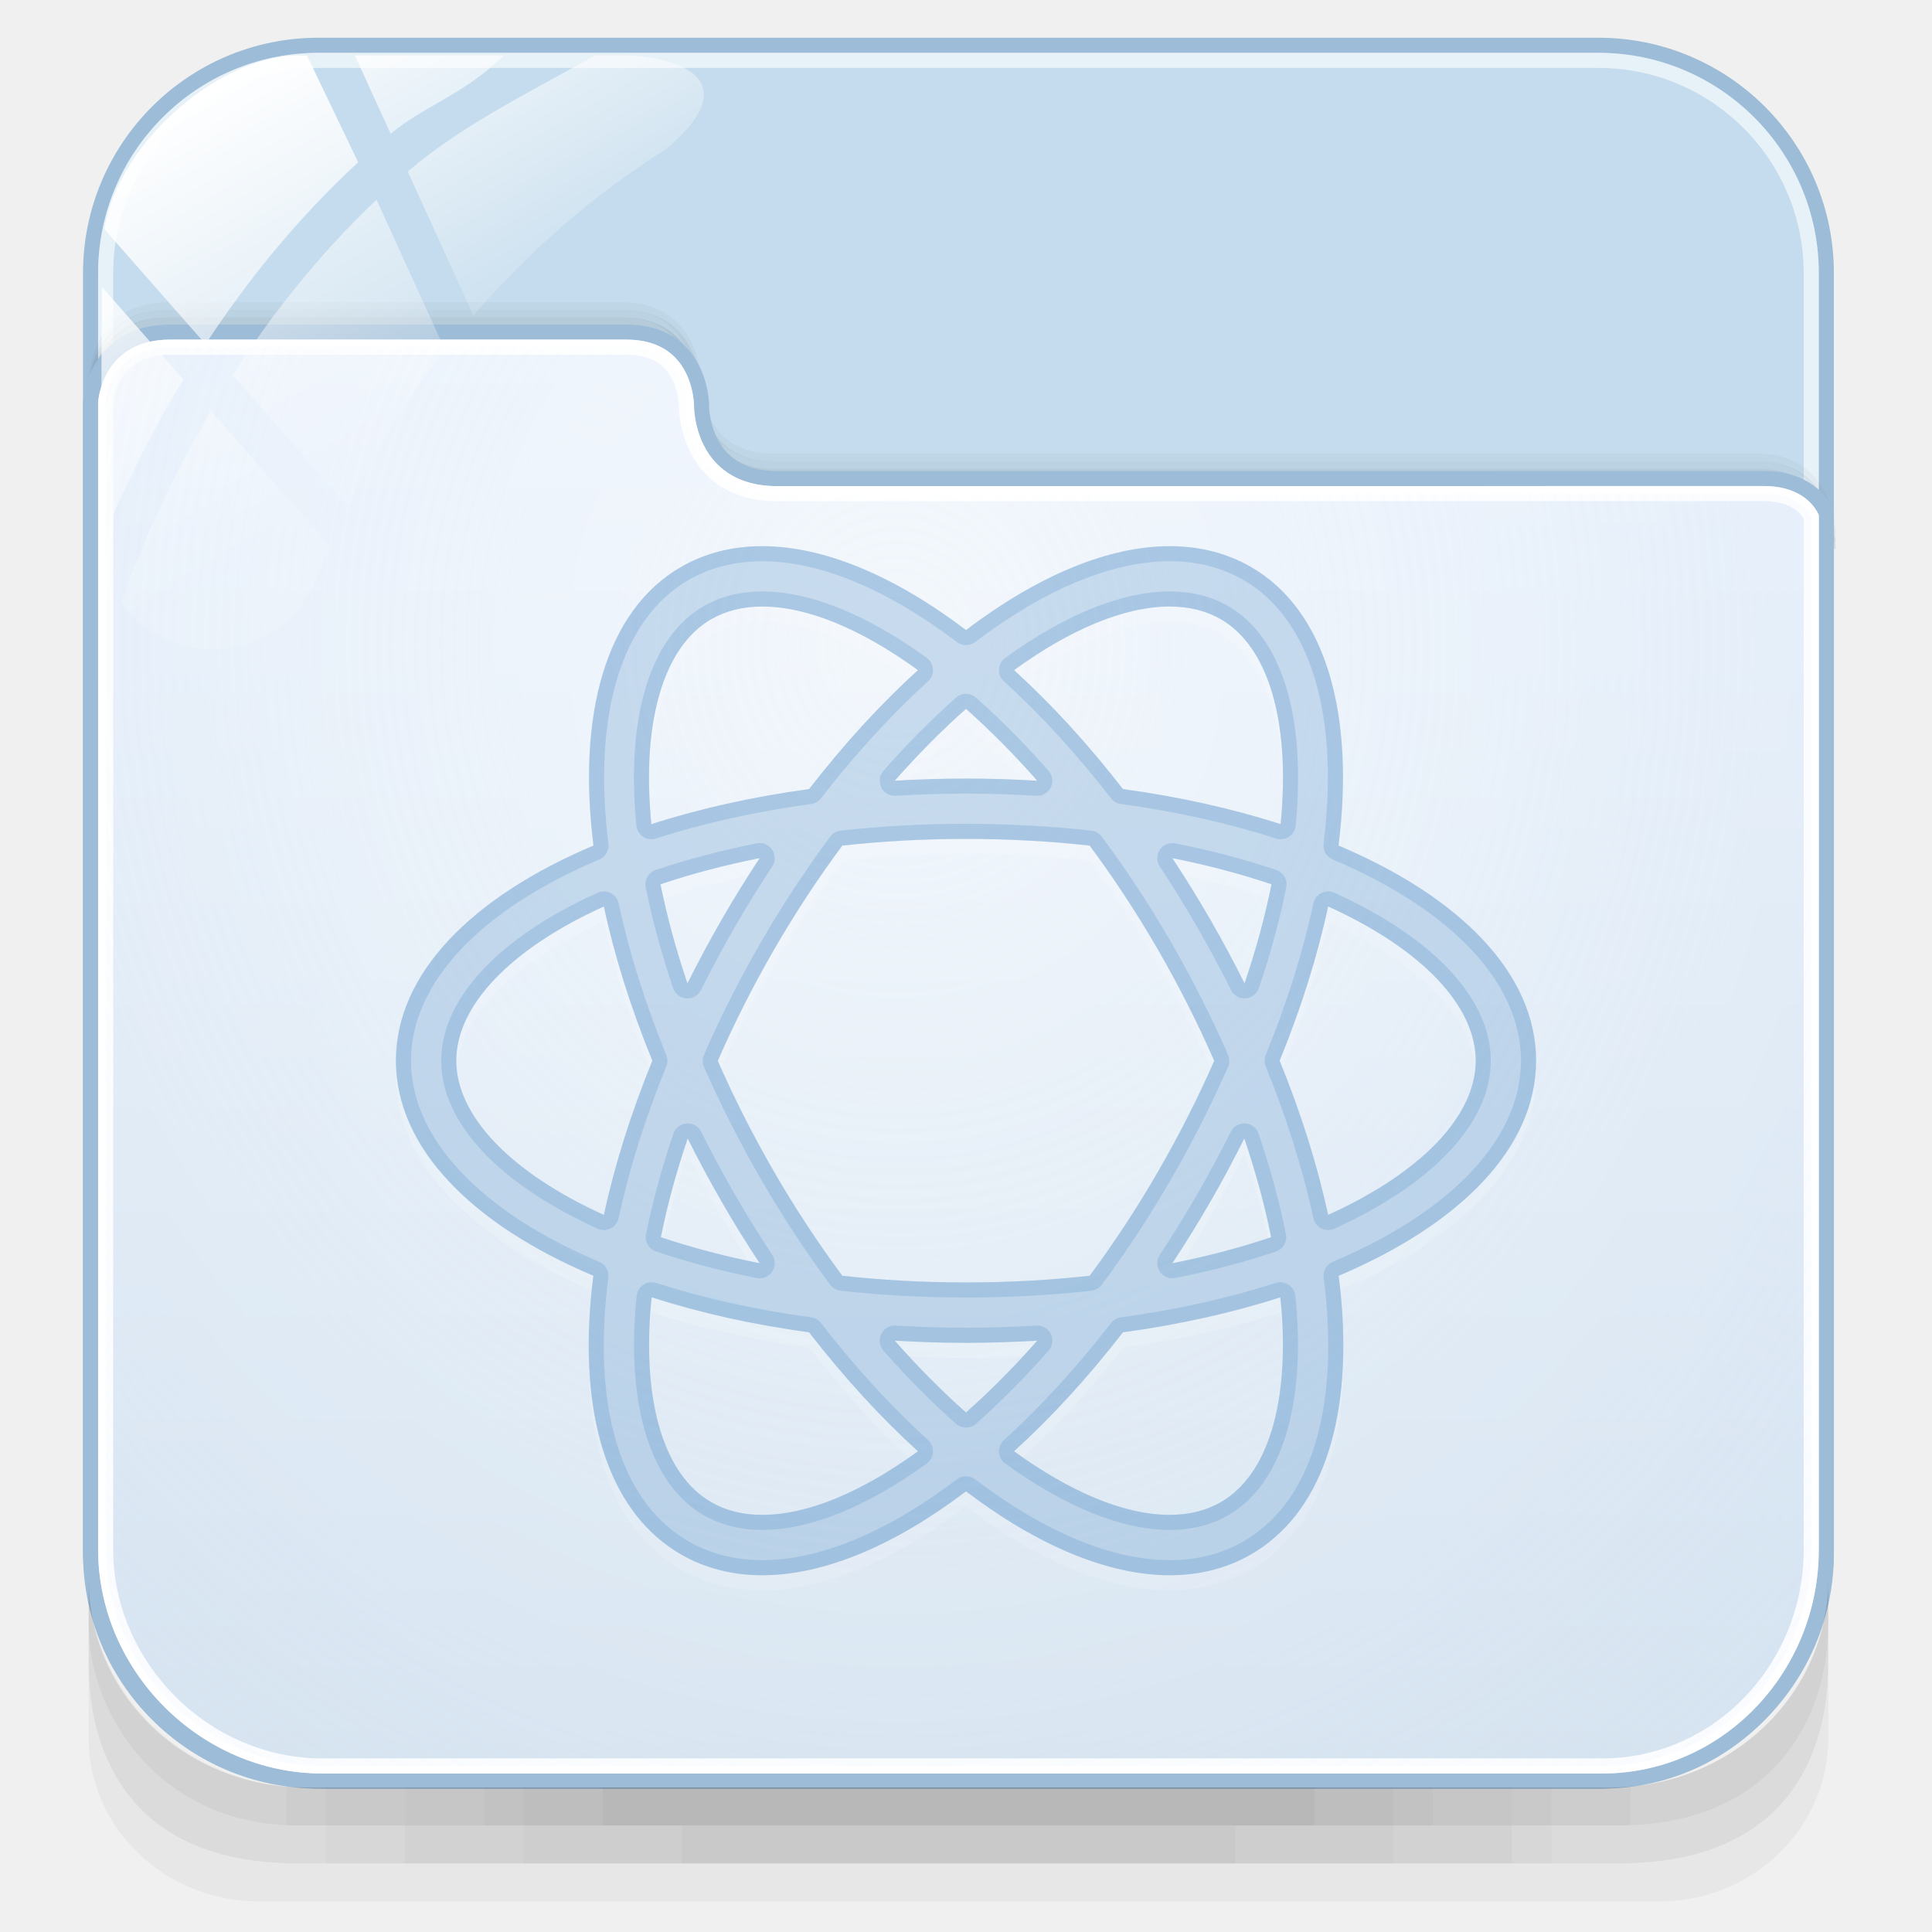
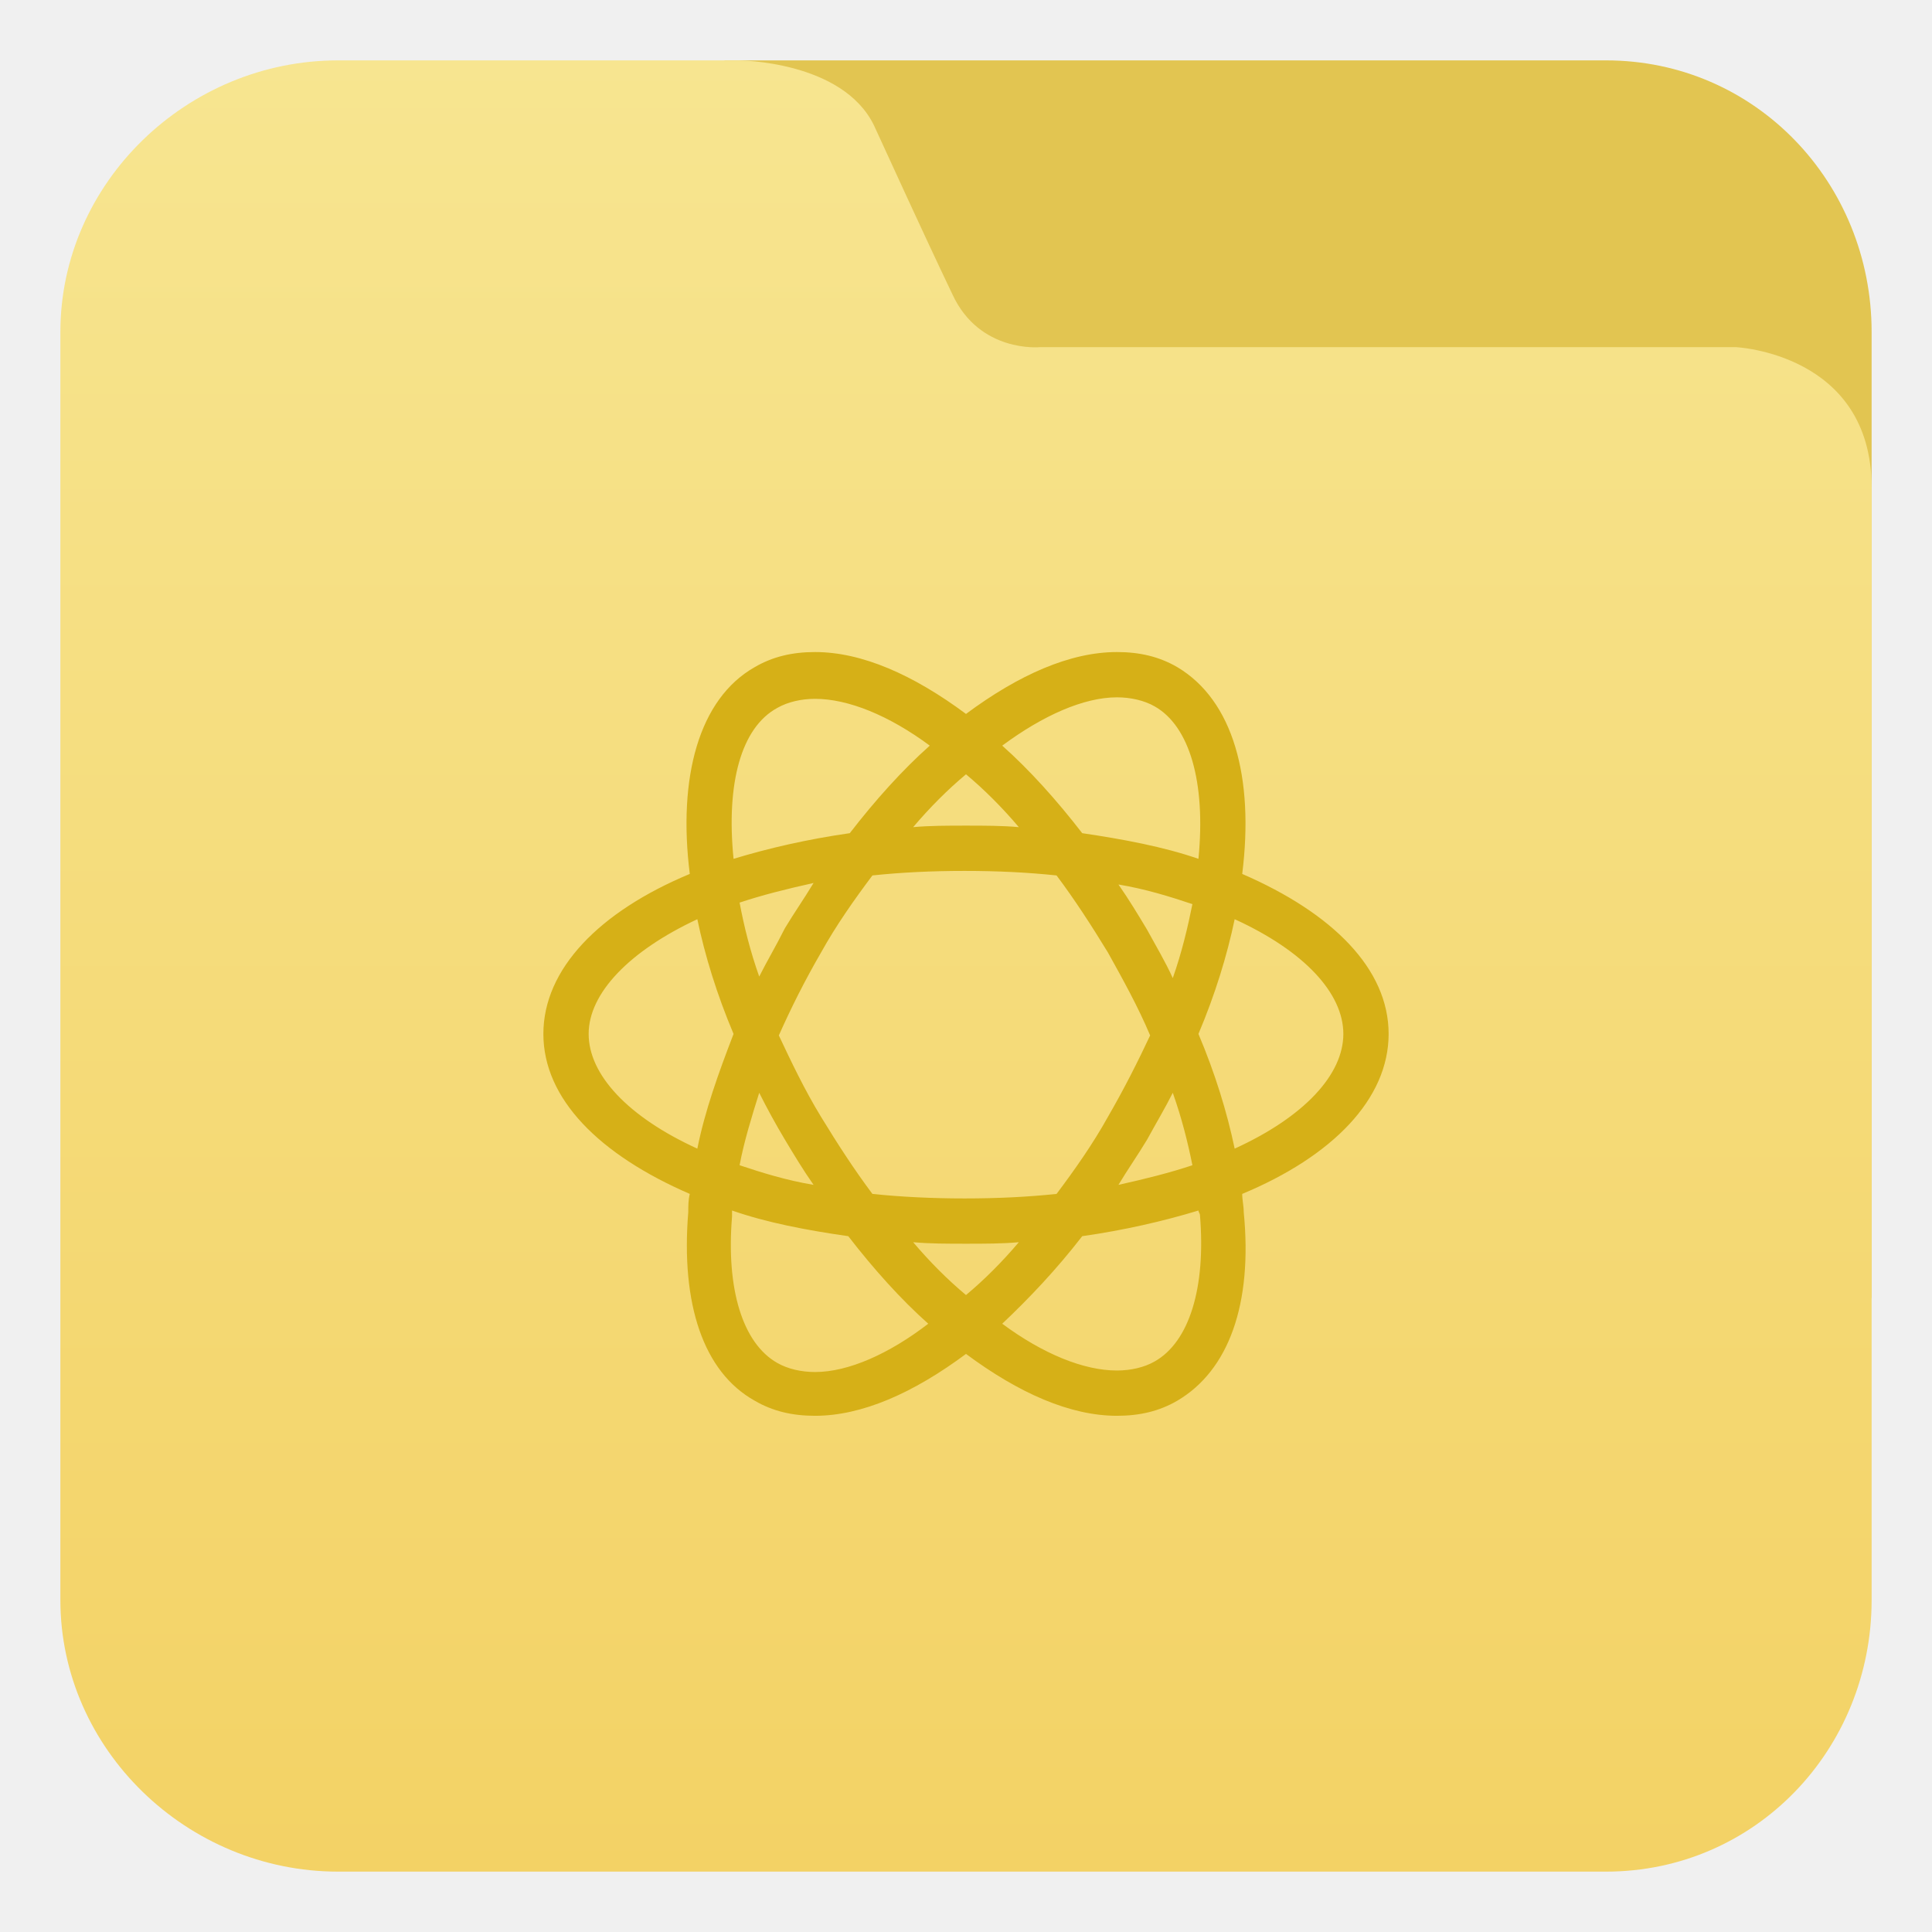
- <svg xmlns="http://www.w3.org/2000/svg" version="1.1" id="图层_1" x="0px" y="0px" width="256px" height="256px" viewBox="0 0 256 256" enable-background="new 0 0 256 256" xml:space="preserve">
-   <path fill="#C4DCED" stroke="#9DBCD7" stroke-width="2" stroke-miterlimit="10" d="M242,205.805  C242,222.481,228.481,236,211.805,236H42.195C25.519,236,12,222.481,12,205.805V36.195C12,19.519,25.519,6,42.195,6h169.609  C228.481,6,242,19.519,242,36.195V205.805z" />
-   <path opacity="0.6" fill="none" stroke="#FFFFFF" stroke-width="2" stroke-miterlimit="10" d="M42.195,234  C26.648,234,14,221.352,14,205.805V36.195C14,20.648,26.648,8,42.195,8h169.609C227.352,8,240,20.648,240,36.195v169.609  C240,221.352,227.352,234,211.805,234H42.195z" />
+ <svg xmlns="http://www.w3.org/2000/svg" version="1.1" id="图层_1" x="0px" y="0px" viewBox="0 0 128 128" enable-background="new 0 0 128 128" xml:space="preserve">
+   <path fill="#E2C551" d="M48,86h76V22c0-9.9-7.7-18-17.6-18H48V86z" />
+   <linearGradient id="SVGID_1_" gradientUnits="userSpaceOnUse" x1="64" y1="4" x2="64" y2="124">
+     <stop offset="0" style="stop-color:#F7E590" />
+     <stop offset="1" style="stop-color:#F3D265" />
+   </linearGradient>
+   <path fill="url(#SVGID_1_)" d="M63.1,19.5c-2.1-4.4-4-8.6-5.2-11.2C55.8,4,48.9,4,48.9,4H22.4C12.4,4,4,12.1,4,22v84  c0,9.9,8.4,18,18.4,18h84c9.9,0,17.6-8.1,17.6-18c0,0,0-69.9,0-73.7c0-8.9-9-9.3-9-9.3H68.9C68.9,23,64.9,23.4,63.1,19.5z" />
  <g>
-     <path opacity="0.08" fill="none" stroke="#000000" stroke-miterlimit="10" d="M242.749,72.737c0,0,0-10.146-10.022-10.146   c-29.088,0-121.969,0.015-130.282,0.015c-10.102,0-10.022-10-10.022-10s0-10.065-10.022-10.065c-17.543,0-52.679,0-60.13,0   c-9.866,0-10.022,9.703-10.022,10.01" />
-     <path opacity="0.05" fill="none" stroke="#000000" stroke-miterlimit="10" d="M242.749,71.737c0,0,0-10.146-10.022-10.146   c-29.088,0-121.969,0.015-130.282,0.015c-10.102,0-10.022-10-10.022-10s0-10.065-10.022-10.065c-17.543,0-52.679,0-60.13,0   c-9.866,0-10.022,9.703-10.022,10.01" />
-     <path opacity="0.03" fill="none" stroke="#000000" stroke-miterlimit="10" d="M242.749,70.737c0,0,0-10.146-10.022-10.146   c-29.088,0-121.969,0.015-130.282,0.015c-10.102,0-10.022-10-10.022-10s0-10.065-10.022-10.065c-17.543,0-52.679,0-60.13,0   c-9.866,0-10.022,9.703-10.022,10.01" />
-     <linearGradient id="SVGID_1_" gradientUnits="userSpaceOnUse" x1="127" y1="236" x2="127" y2="44">
-       <stop offset="0" style="stop-color:#D1E0ED" />
-       <stop offset="1" style="stop-color:#E4EEFB" />
-     </linearGradient>
-     <path fill="url(#SVGID_1_)" stroke="#9DBCD7" stroke-width="2" stroke-miterlimit="10" d="M42.695,236h169.609   C228.981,236,242,221.981,242,205.305V68.02c-1-2.376-3.585-4.618-8.317-4.618c-29.214,0-122.373,0.015-130.722,0.015   c-10.146,0-10.003-9.676-10.003-9.676S93.021,44,82.956,44c-17.619,0-52.907,0-60.391,0C12.656,44,12,53.055,12,53.362v151.943   C12,221.981,26.019,236,42.695,236z" />
-     <path fill="none" stroke="#FFFFFF" stroke-width="2" stroke-miterlimit="10" d="M42.695,234C27.141,234,14,220.859,14,205.305   V53.362C14.015,53.124,14.494,46,22.565,46h60.391c2.473,0,4.406,0.683,5.745,2.031c2.218,2.232,2.259,5.664,2.258,5.698   c-0.003,0.188-0.035,5.024,3.336,8.446c2.12,2.152,5.036,3.243,8.667,3.243c0,0,111.685-0.015,130.722-0.015   c4.112,0,5.726,1.936,6.316,3.062v136.841C240,221.127,227.576,234,212.305,234H42.695z" />
-   </g>
-   <g id="g27_1_">
-     <linearGradient id="path36_2_" gradientUnits="userSpaceOnUse" x1="431.799" y1="820.468" x2="463.664" y2="875.661" gradientTransform="matrix(1 0 0 1 -412 -818)">
-       <stop offset="0" style="stop-color:#FFFFFF" />
-       <stop offset="0.5" style="stop-color:#FFFFFF;stop-opacity:0.6" />
-       <stop offset="1" style="stop-color:#FFFFFF;stop-opacity:0.15" />
-     </linearGradient>
-     <path id="path36_1_" fill="url(#path36_2_)" d="M46.073,67.039c3.563-7.375,7.91-14.283,12.899-20.672l-9.077-19.903   c-7.751,7.327-14.045,15.402-19.066,23.243L46.073,67.039z" />
-     <linearGradient id="path45_2_" gradientUnits="userSpaceOnUse" x1="460.692" y1="812.203" x2="481.546" y2="848.325" gradientTransform="matrix(1 0 0 1 -412 -818)">
-       <stop offset="0" style="stop-color:#FFFFFF" />
-       <stop offset="0.5" style="stop-color:#FFFFFF;stop-opacity:0.6" />
-       <stop offset="1" style="stop-color:#FFFFFF;stop-opacity:0.15" />
-     </linearGradient>
-     <path id="path45_1_" fill="url(#path45_2_)" d="M47.016,7.335l4.745,10.397c4.565-3.791,9.57-5.095,15.026-10.397L47.016,7.335z" />
-     <linearGradient id="path54_2_" gradientUnits="userSpaceOnUse" x1="467.252" y1="805.343" x2="492.732" y2="849.477" gradientTransform="matrix(1 0 0 1 -412 -818)">
-       <stop offset="0" style="stop-color:#FFFFFF" />
-       <stop offset="0.5" style="stop-color:#FFFFFF;stop-opacity:0.6" />
-       <stop offset="1" style="stop-color:#FFFFFF;stop-opacity:0.15" />
-     </linearGradient>
-     <path id="path54_1_" fill="url(#path54_2_)" d="M82.618,7.335h-3.754c-9.464,5.302-17.74,9.347-24.839,15.391l8.7,19.087   c7.433-8.584,16.054-16.107,25.709-22.183c0.074-0.069,0.127-0.127,0.207-0.196C99.463,10.092,88.716,7.335,82.618,7.335z" />
-     <linearGradient id="path63_2_" gradientUnits="userSpaceOnUse" x1="413.915" y1="845.629" x2="441.566" y2="893.522" gradientTransform="matrix(1 0 0 1 -412 -818)">
-       <stop offset="0" style="stop-color:#FFFFFF" />
-       <stop offset="0.5" style="stop-color:#FFFFFF;stop-opacity:0.6" />
-       <stop offset="1" style="stop-color:#FFFFFF;stop-opacity:0.15" />
-     </linearGradient>
-     <path id="path63_1_" fill="url(#path63_2_)" d="M27.935,54.442c-5.821,9.909-9.623,19.066-11.882,25.327   c2.672,3.812,7.089,6.315,12.099,6.315c6.203,0,11.5-3.833,13.695-9.246c0.562-1.511,1.246-2.964,1.872-4.454L27.935,54.442z" />
-     <linearGradient id="path72_2_" gradientUnits="userSpaceOnUse" x1="412.673" y1="847.59" x2="443.318" y2="900.669" gradientTransform="matrix(1 0 0 1 -412 -818)">
-       <stop offset="0" style="stop-color:#FFFFFF" />
-       <stop offset="0.5" style="stop-color:#FFFFFF;stop-opacity:0.6" />
-       <stop offset="1" style="stop-color:#FFFFFF;stop-opacity:0.15" />
-     </linearGradient>
-     <path id="path72_1_" fill="url(#path72_2_)" d="M13.487,38.001l-0.117,33.275c0,0,0,0.011,0,0.021c0,0.207,0.053,0.403,0.064,0.61   c2.529-6.155,6.06-13.679,10.853-21.626L13.487,38.001z" />
-     <linearGradient id="path149_2_" gradientUnits="userSpaceOnUse" x1="435.847" y1="830.968" x2="464.623" y2="880.808" gradientTransform="matrix(1 0 0 1 -412 -818)">
-       <stop offset="0" style="stop-color:#FFFFFF" />
-       <stop offset="0.5" style="stop-color:#FFFFFF;stop-opacity:0.6" />
-       <stop offset="1" style="stop-color:#FFFFFF;stop-opacity:0.15" />
-     </linearGradient>
-     <path id="path149_1_" fill="url(#path149_2_)" d="M40.696,7.398C29.886,6.5,15.65,18.681,13.821,30.355l13.414,15.254   c5.355-8.17,12.014-16.542,20.227-24.102L40.696,7.398z" />
-   </g>
-   <radialGradient id="SVGID_2_" cx="118.765" cy="85.657" r="190.68" gradientTransform="matrix(0.0197 0.9998 -0.9109 0.018 194.4482 -34.625)" gradientUnits="userSpaceOnUse">
-     <stop offset="0" style="stop-color:#FFFFFF;stop-opacity:0.6" />
-     <stop offset="0.378" style="stop-color:#FAFCFE;stop-opacity:0.449" />
-     <stop offset="0.829" style="stop-color:#EBF3FC;stop-opacity:0.268" />
-     <stop offset="1" style="stop-color:#E4EEFB;stop-opacity:0.2" />
-   </radialGradient>
-   <path fill="url(#SVGID_2_)" d="M42.695,234C27.141,234,14,220.859,14,205.305V53.362C14.015,53.124,14.494,46,22.565,46h60.391  c2.473,0,4.405,0.683,5.744,2.031c2.219,2.232,2.259,5.664,2.259,5.698c-0.003,0.188-0.035,5.024,3.336,8.446  c2.12,2.152,5.036,3.243,8.666,3.243c0,0,111.686-0.015,130.723-0.015c4.112,0,5.726,1.936,6.316,3.062v136.841  C240,221.127,227.576,234,212.305,234H42.695z" />
-   <g id="g151" opacity="0.5">
-     <path id="path153" opacity="0.08" enable-background="new    " d="M213.51,236.845H40.636c-15.915,0-28.886-12.476-28.886-27.76   v21.232c0,11.942,10.147,21.625,22.578,21.625h185.483c12.431,0,22.437-9.683,22.437-21.625v-21.232   C242.249,224.369,229.42,236.845,213.51,236.845z" />
-     <path id="path155" opacity="0.1" enable-background="new    " d="M213.364,236.845H40.49c-15.91,0-28.739-12.249-28.739-27.533   v11.107c0,11.942,5.48,26.491,27.676,26.491s152.506,0,174.996,0s27.827-14.549,27.827-26.491v-11.107   C242.249,224.596,229.273,236.845,213.364,236.845z" />
-     <path id="path157" opacity="0.1" enable-background="new    " d="M213.364,236.845H40.49c-15.91,0-28.739-12.249-28.739-27.533   v5.994c0,11.947,9.503,26.572,27.676,26.572s154.193,0,174.996,0c20.808,0,27.827-14.625,27.827-26.567v-5.994   C242.249,224.596,229.273,236.845,213.364,236.845z" />
-     <rect id="rect159" x="37.944" y="236.845" opacity="0.05" enable-background="new    " width="178.112" height="5.033" />
-     <rect id="rect161" x="43.182" y="236.845" opacity="0.05" enable-background="new    " width="162.397" height="5.033" />
-     <rect id="rect163" x="43.182" y="241.877" opacity="0.05" enable-background="new    " width="162.397" height="5.033" />
-     <rect id="rect165" x="53.66" y="241.877" opacity="0.05" enable-background="new    " width="146.681" height="5.033" />
-     <rect id="rect167" x="69.375" y="241.877" opacity="0.05" enable-background="new    " width="115.249" height="5.033" />
-     <rect id="rect169" x="90.33" y="241.877" opacity="0.05" enable-background="new    " width="73.34" height="5.033" />
-     <rect id="rect171" x="53.66" y="236.845" opacity="0.05" enable-background="new    " width="146.681" height="5.033" />
-     <rect id="rect173" x="64.137" y="236.845" opacity="0.05" enable-background="new    " width="125.726" height="5.033" />
-     <rect id="rect175" x="69.375" y="236.845" opacity="0.05" enable-background="new    " width="115.249" height="5.033" />
-     <rect id="rect177" x="79.853" y="236.845" opacity="0.05" enable-background="new    " width="94.295" height="5.033" />
-     <rect id="rect179" x="79.853" y="236.845" opacity="0.05" enable-background="new    " width="94.295" height="5.033" />
-   </g>
-   <g>
-     <g opacity="0.3">
-       <g opacity="0.5">
-         <path fill="#FFFFFF" d="M203.54,142.546c0-11.54-10.069-21.697-26.176-28.502c2.157-17.347-1.604-31.143-11.596-36.915     c-3.173-1.831-6.795-2.759-10.767-2.759c-8.273,0-17.642,4.019-27.002,11.116c-9.36-7.097-18.729-11.116-27.003-11.116     c-3.971,0-7.594,0.928-10.768,2.76c-9.991,5.771-13.751,19.567-11.593,36.915C62.53,120.85,52.46,131.006,52.46,142.546     c0,11.537,10.063,21.691,26.161,28.496c-0.135,1.064-0.252,2.119-0.342,3.162c-1.438,16.493,2.806,28.482,11.95,33.76     c3.174,1.833,6.799,2.763,10.772,2.763c8.272,0,17.64-4.019,26.999-11.116c9.359,7.097,18.726,11.116,26.998,11.116     c3.974,0,7.598-0.93,10.771-2.762c9.146-5.278,13.391-17.268,11.953-33.761c-0.091-1.042-0.208-2.098-0.343-3.162     C193.477,164.237,203.54,154.083,203.54,142.546z M155.002,82.369c2.55,0,4.827,0.568,6.767,1.688     c6.3,3.639,9.251,13.598,7.919,27.145c-6.337-2.042-13.362-3.619-20.895-4.649c-4.625-5.974-9.487-11.27-14.424-15.759     C141.762,85.436,148.933,82.369,155.002,82.369z M153.447,157.239c-2.815,4.875-5.865,9.502-9.061,13.807     c-5.171,0.568-10.639,0.885-16.386,0.885c-5.748,0-11.216-0.317-16.387-0.885c-3.196-4.306-6.246-8.932-9.061-13.807     c-2.881-4.991-5.347-9.898-7.443-14.672c2.143-4.908,4.63-9.841,7.443-14.714c2.815-4.875,5.865-9.502,9.061-13.807     c5.171-0.568,10.639-0.885,16.386-0.885c5.747,0,11.215,0.317,16.386,0.885c3.196,4.306,6.246,8.932,9.061,13.807     c2.813,4.873,5.301,9.806,7.443,14.714C158.794,147.341,156.329,152.248,153.447,157.239z M164.878,152.855     c1.509,4.457,2.702,8.838,3.555,13.08c-3.997,1.345-8.367,2.513-13.089,3.448c1.731-2.622,3.411-5.339,5.031-8.144     C161.99,158.442,163.483,155.644,164.878,152.855z M128,189.162c-3.174-2.817-6.343-6.005-9.439-9.518     c3.09,0.183,6.234,0.288,9.439,0.288c3.205,0,6.35-0.105,9.439-0.288C134.343,183.157,131.174,186.345,128,189.162z      M100.656,169.383c-4.722-0.935-9.092-2.102-13.089-3.448c0.853-4.242,2.046-8.624,3.555-13.08     c1.396,2.789,2.888,5.587,4.503,8.385C97.244,164.044,98.925,166.761,100.656,169.383z M91.093,132.298     c-1.56-4.581-2.739-8.971-3.573-13.125c4.01-1.352,8.396-2.526,13.136-3.464c-1.731,2.622-3.412,5.339-5.031,8.144     C94.01,126.65,92.504,129.471,91.093,132.298z M128,95.933c3.174,2.816,6.342,6.003,9.438,9.516     c-3.089-0.183-6.233-0.288-9.438-0.288c-3.205,0-6.349,0.105-9.438,0.288C121.658,101.936,124.826,98.749,128,95.933z      M160.375,123.854c-1.619-2.805-3.3-5.522-5.031-8.144c4.741,0.938,9.126,2.111,13.136,3.464     c-0.835,4.154-2.013,8.544-3.573,13.125C163.495,129.471,161.99,126.65,160.375,123.854z M94.229,84.057     c1.941-1.12,4.219-1.688,6.768-1.688c6.069,0,13.24,3.067,20.633,8.425c-4.937,4.488-9.799,9.785-14.423,15.759     c-7.533,1.03-14.557,2.607-20.895,4.65C84.98,97.655,87.93,87.696,94.229,84.057z M60.46,142.546     c0-7.277,7.15-14.812,19.552-20.433c1.401,6.515,3.549,13.393,6.427,20.439c-2.831,6.94-4.996,13.82-6.424,20.429     C67.612,157.36,60.46,149.824,60.46,142.546z M101.001,202.727c-2.551,0-4.829-0.568-6.772-1.691     c-6.208-3.582-9.117-13.108-7.981-26.136c0.029-0.329,0.072-0.665,0.105-0.996c6.326,2.036,13.336,3.609,20.852,4.637     c4.625,5.975,9.488,11.272,14.425,15.761C114.239,199.66,107.069,202.727,101.001,202.727z M169.751,174.899     c1.137,13.027-1.772,22.554-7.982,26.137c-1.941,1.122-4.22,1.69-6.771,1.69c-6.067,0-13.237-3.067-20.629-8.425     c4.937-4.489,9.8-9.787,14.425-15.761c7.516-1.028,14.526-2.601,20.852-4.636C169.679,174.235,169.722,174.571,169.751,174.899z      M175.984,162.981c-1.428-6.609-3.592-13.489-6.424-20.429c2.878-7.045,5.026-13.924,6.427-20.439     c12.402,5.62,19.552,13.156,19.552,20.433C195.54,149.824,188.388,157.36,175.984,162.981z" />
-       </g>
-       <g>
-         <path fill="#669CCC" d="M203.54,140.546c0-11.54-10.069-21.697-26.176-28.502c2.157-17.347-1.604-31.143-11.596-36.915     c-3.173-1.831-6.795-2.759-10.767-2.759c-8.273,0-17.642,4.019-27.002,11.116c-9.36-7.097-18.729-11.116-27.003-11.116     c-3.971,0-7.594,0.928-10.768,2.76c-9.991,5.771-13.751,19.567-11.593,36.915C62.53,118.85,52.46,129.006,52.46,140.546     c0,11.537,10.063,21.691,26.161,28.496c-0.135,1.064-0.252,2.119-0.342,3.162c-1.438,16.493,2.806,28.482,11.95,33.76     c3.174,1.833,6.799,2.763,10.772,2.763c8.272,0,17.64-4.019,26.999-11.116c9.359,7.097,18.726,11.116,26.998,11.116     c3.974,0,7.598-0.93,10.771-2.762c9.146-5.278,13.391-17.268,11.953-33.761c-0.091-1.042-0.208-2.098-0.343-3.162     C193.477,162.237,203.54,152.083,203.54,140.546z M155.002,80.369c2.55,0,4.827,0.568,6.767,1.688     c6.3,3.639,9.251,13.598,7.919,27.145c-6.337-2.042-13.362-3.619-20.895-4.649c-4.625-5.974-9.487-11.27-14.424-15.759     C141.762,83.436,148.933,80.369,155.002,80.369z M153.447,155.239c-2.815,4.875-5.865,9.502-9.061,13.807     c-5.171,0.568-10.639,0.885-16.386,0.885c-5.748,0-11.216-0.317-16.387-0.885c-3.196-4.306-6.246-8.932-9.061-13.807     c-2.881-4.991-5.347-9.898-7.443-14.672c2.143-4.908,4.63-9.841,7.443-14.714c2.815-4.875,5.865-9.502,9.061-13.807     c5.171-0.568,10.639-0.885,16.386-0.885c5.747,0,11.215,0.317,16.386,0.885c3.196,4.306,6.246,8.932,9.061,13.807     c2.813,4.873,5.301,9.806,7.443,14.714C158.794,145.341,156.329,150.248,153.447,155.239z M164.878,150.855     c1.509,4.457,2.702,8.838,3.555,13.08c-3.997,1.345-8.367,2.513-13.089,3.448c1.731-2.622,3.411-5.339,5.031-8.144     C161.99,156.442,163.483,153.644,164.878,150.855z M128,187.162c-3.174-2.817-6.343-6.005-9.439-9.518     c3.09,0.183,6.234,0.288,9.439,0.288c3.205,0,6.35-0.105,9.439-0.288C134.343,181.157,131.174,184.345,128,187.162z      M100.656,167.383c-4.722-0.935-9.092-2.102-13.089-3.448c0.853-4.242,2.046-8.624,3.555-13.08     c1.396,2.789,2.888,5.587,4.503,8.385C97.244,162.044,98.925,164.761,100.656,167.383z M91.093,130.298     c-1.56-4.581-2.739-8.971-3.573-13.125c4.01-1.352,8.396-2.526,13.136-3.464c-1.731,2.622-3.412,5.339-5.031,8.144     C94.01,124.65,92.504,127.471,91.093,130.298z M128,93.933c3.174,2.816,6.342,6.003,9.438,9.516     c-3.089-0.183-6.233-0.288-9.438-0.288c-3.205,0-6.349,0.105-9.438,0.288C121.658,99.936,124.826,96.749,128,93.933z      M160.375,121.854c-1.619-2.805-3.3-5.522-5.031-8.144c4.741,0.938,9.126,2.111,13.136,3.464     c-0.835,4.154-2.013,8.544-3.573,13.125C163.495,127.471,161.99,124.65,160.375,121.854z M94.229,82.057     c1.941-1.12,4.219-1.688,6.768-1.688c6.069,0,13.24,3.067,20.633,8.425c-4.937,4.488-9.799,9.785-14.423,15.759     c-7.533,1.03-14.557,2.607-20.895,4.65C84.98,95.655,87.93,85.696,94.229,82.057z M60.46,140.546     c0-7.277,7.15-14.812,19.552-20.433c1.401,6.515,3.549,13.393,6.427,20.439c-2.831,6.94-4.996,13.82-6.424,20.429     C67.612,155.36,60.46,147.824,60.46,140.546z M101.001,200.727c-2.551,0-4.829-0.568-6.772-1.691     c-6.208-3.582-9.117-13.108-7.981-26.136c0.029-0.329,0.072-0.665,0.105-0.996c6.326,2.036,13.336,3.609,20.852,4.637     c4.625,5.975,9.488,11.272,14.425,15.761C114.239,197.66,107.069,200.727,101.001,200.727z M169.751,172.899     c1.137,13.027-1.772,22.554-7.982,26.137c-1.941,1.122-4.22,1.69-6.771,1.69c-6.067,0-13.237-3.067-20.629-8.425     c4.937-4.489,9.8-9.787,14.425-15.761c7.516-1.028,14.526-2.601,20.852-4.636C169.679,172.235,169.722,172.571,169.751,172.899z      M175.984,160.981c-1.428-6.609-3.592-13.489-6.424-20.429c2.878-7.045,5.026-13.924,6.427-20.439     c12.402,5.62,19.552,13.156,19.552,20.433C195.54,147.824,188.388,155.36,175.984,160.981z" />
-       </g>
-     </g>
-     <g>
-       <path opacity="0.3" fill="#669CCC" d="M176.812,118.291c-0.263-0.119-0.544-0.178-0.825-0.178c-0.309,0-0.617,0.071-0.9,0.214    c-0.54,0.272-0.928,0.774-1.055,1.366c-1.393,6.477-3.52,13.24-6.323,20.104c-0.198,0.484-0.198,1.027,0,1.512    c2.791,6.84,4.918,13.602,6.32,20.096c0.128,0.592,0.516,1.093,1.056,1.364c0.283,0.143,0.591,0.214,0.899,0.214    c0.281,0,0.562-0.06,0.825-0.179c13.175-5.97,20.73-14.083,20.73-22.257S189.985,124.261,176.812,118.291z M175.984,160.981    c-1.428-6.609-3.592-13.489-6.424-20.429c2.878-7.045,5.026-13.924,6.427-20.439c12.402,5.62,19.552,13.156,19.552,20.433    C195.54,147.824,188.388,155.36,175.984,160.981z" />
-       <path opacity="0.3" fill="#669CCC" d="M111.394,171.034c5.41,0.596,10.997,0.897,16.605,0.897c5.604,0,11.191-0.302,16.605-0.896    c0.553-0.062,1.056-0.35,1.388-0.797c3.3-4.446,6.391-9.156,9.187-13.999c2.809-4.864,5.346-9.866,7.542-14.868    c0.225-0.511,0.226-1.092,0.002-1.604c-2.193-5.024-4.731-10.042-7.544-14.914c-2.796-4.842-5.887-9.552-9.188-13.999    c-0.331-0.447-0.834-0.735-1.387-0.796c-5.417-0.596-11.003-0.897-16.604-0.897c-5.602,0-11.189,0.302-16.605,0.897    c-0.553,0.061-1.056,0.349-1.387,0.796c-3.298,4.442-6.389,9.152-9.187,13.999c-2.813,4.872-5.351,9.89-7.544,14.914    c-0.223,0.512-0.223,1.093,0.002,1.604c2.194,4.998,4.732,10,7.542,14.868c2.801,4.852,5.892,9.562,9.187,13.999    C110.339,170.685,110.842,170.973,111.394,171.034z M95.109,140.567c2.143-4.908,4.63-9.841,7.443-14.714    c2.815-4.875,5.865-9.502,9.061-13.807c5.171-0.568,10.639-0.885,16.386-0.885c5.747,0,11.215,0.317,16.386,0.885    c3.196,4.306,6.246,8.932,9.061,13.807c2.813,4.873,5.301,9.806,7.443,14.714c-2.097,4.774-4.562,9.681-7.443,14.672    c-2.815,4.875-5.865,9.502-9.061,13.807c-5.171,0.568-10.639,0.885-16.386,0.885c-5.748,0-11.216-0.317-16.387-0.885    c-3.196-4.306-6.246-8.932-9.061-13.807C99.671,150.248,97.205,145.341,95.109,140.567z" />
-       <path opacity="0.3" fill="#669CCC" d="M90.958,132.293c0.045,0.003,0.09,0.005,0.135,0.005c0.754,0,1.449-0.426,1.789-1.106    c1.44-2.885,2.946-5.69,4.474-8.338c1.578-2.732,3.25-5.438,4.968-8.042c0.444-0.673,0.441-1.547-0.008-2.217    c-0.376-0.56-1.002-0.885-1.66-0.885c-0.129,0-0.259,0.012-0.389,0.038c-4.685,0.927-9.189,2.115-13.387,3.53    c-0.954,0.321-1.52,1.302-1.322,2.289c0.873,4.345,2.098,8.846,3.641,13.375C89.459,131.706,90.153,132.239,90.958,132.293z     M87.519,117.173c4.01-1.352,8.396-2.526,13.136-3.464c-1.731,2.622-3.412,5.339-5.031,8.144c-1.615,2.797-3.12,5.617-4.532,8.445    C89.532,125.718,88.354,121.327,87.519,117.173z" />
-       <path opacity="0.3" fill="#669CCC" d="M147.212,105.777c0.32,0.414,0.791,0.686,1.311,0.757    c7.339,1.004,14.254,2.542,20.552,4.572c0.2,0.065,0.407,0.097,0.613,0.097c0.386,0,0.768-0.111,1.097-0.328    c0.506-0.332,0.835-0.875,0.894-1.477c1.415-14.389-1.832-24.986-8.909-29.073c-2.248-1.298-4.86-1.956-7.767-1.956    c-6.317,0-13.857,3.044-21.807,8.805c-0.487,0.354-0.79,0.908-0.823,1.509c-0.033,0.602,0.206,1.186,0.651,1.591    C137.918,94.722,142.691,99.938,147.212,105.777z M155.002,80.369c2.55,0,4.827,0.568,6.767,1.688    c6.3,3.639,9.251,13.598,7.919,27.145c-6.337-2.042-13.362-3.619-20.895-4.649c-4.625-5.974-9.487-11.27-14.424-15.759    C141.762,83.436,148.933,80.369,155.002,80.369z" />
-       <path opacity="0.3" fill="#669CCC" d="M86.928,165.83c4.184,1.408,8.671,2.591,13.338,3.515c0.129,0.025,0.26,0.038,0.389,0.038    c0.658,0,1.284-0.325,1.66-0.885c0.45-0.67,0.453-1.544,0.009-2.217c-1.72-2.606-3.392-5.312-4.968-8.042    c-1.531-2.652-2.986-5.36-4.447-8.28c-0.341-0.68-1.035-1.104-1.788-1.104c-0.046,0-0.092,0.002-0.138,0.005    c-0.805,0.056-1.498,0.59-1.757,1.354c-1.538,4.544-2.756,9.028-3.621,13.327C85.407,164.527,85.974,165.509,86.928,165.83z     M91.121,150.855c1.396,2.789,2.888,5.587,4.503,8.385c1.62,2.805,3.3,5.522,5.031,8.144c-4.722-0.935-9.092-2.102-13.089-3.448    C88.419,159.693,89.612,155.311,91.121,150.855z" />
-       <path opacity="0.3" fill="#669CCC" d="M203.54,140.546c0-11.54-10.069-21.697-26.176-28.502    c2.157-17.347-1.604-31.143-11.596-36.915c-3.173-1.831-6.795-2.759-10.767-2.759c-8.273,0-17.642,4.019-27.002,11.116    c-9.36-7.097-18.729-11.116-27.003-11.116c-3.971,0-7.594,0.928-10.768,2.76c-9.991,5.771-13.751,19.567-11.593,36.915    c-16.106,6.806-26.175,16.962-26.175,28.502c0,11.537,10.063,21.691,26.161,28.496c-0.135,1.064-0.252,2.119-0.342,3.162    c-1.438,16.493,2.806,28.482,11.95,33.76c3.174,1.833,6.799,2.763,10.772,2.763c8.272,0,17.64-4.019,26.999-11.116    c9.359,7.097,18.726,11.116,26.998,11.116c3.974,0,7.598-0.93,10.771-2.762c9.146-5.278,13.391-17.268,11.953-33.761    c-0.091-1.042-0.208-2.098-0.343-3.162C193.477,162.237,203.54,152.083,203.54,140.546z M176.6,167.2    c-0.826,0.349-1.318,1.204-1.206,2.093c0.132,1.039,0.246,2.068,0.335,3.085c1.366,15.675-2.526,26.987-10.961,31.854    c-2.866,1.655-6.153,2.494-9.771,2.494c-7.632,0-16.549-3.703-25.79-10.71c-0.357-0.271-0.783-0.406-1.208-0.406    c-0.426,0-0.851,0.136-1.208,0.406c-9.24,7.007-18.158,10.71-25.79,10.71c-3.618,0-6.906-0.839-9.772-2.495    c-8.434-4.867-12.325-16.18-10.958-31.854c0.088-1.017,0.203-2.047,0.334-3.086c0.112-0.889-0.38-1.743-1.206-2.092    c-15.849-6.701-24.939-16.416-24.939-26.654c0-10.241,9.095-19.958,24.954-26.66c0.824-0.348,1.317-1.201,1.207-2.089    c-2.125-17.08,1.742-29.813,10.609-34.936c2.865-1.654,6.151-2.492,9.768-2.492c7.635,0,16.554,3.704,25.794,10.71    c0.357,0.271,0.783,0.406,1.208,0.406c0.426,0,0.851-0.135,1.208-0.406c9.24-7.006,18.159-10.71,25.794-10.71    c3.616,0,6.902,0.838,9.767,2.492c8.867,5.122,12.735,17.855,10.611,34.936c-0.11,0.888,0.382,1.741,1.206,2.089    c15.858,6.701,24.954,16.418,24.954,26.66C201.54,150.784,192.45,160.499,176.6,167.2z" />
-       <path opacity="0.3" fill="#669CCC" d="M117.061,102.127c-0.534,0.606-0.651,1.473-0.297,2.199c0.336,0.69,1.036,1.123,1.797,1.123    c0.04,0,0.079-0.001,0.119-0.003c3.186-0.189,6.321-0.285,9.32-0.285c2.998,0,6.134,0.096,9.319,0.285    c0.039,0.002,0.079,0.003,0.118,0.003c0.762,0,1.461-0.433,1.798-1.123c0.354-0.726,0.236-1.593-0.298-2.199    c-3.116-3.537-6.35-6.797-9.61-9.689c-0.378-0.336-0.853-0.504-1.327-0.504c-0.474,0-0.949,0.168-1.327,0.504    C123.411,95.332,120.177,98.591,117.061,102.127z M128,93.933c3.174,2.816,6.342,6.003,9.438,9.516    c-3.089-0.183-6.233-0.288-9.438-0.288c-3.205,0-6.349,0.105-9.438,0.288C121.657,99.936,124.826,96.749,128,93.933z" />
-       <path opacity="0.3" fill="#669CCC" d="M108.788,175.315c-0.321-0.414-0.792-0.686-1.311-0.757    c-7.323-1.002-14.224-2.536-20.511-4.56c-0.2-0.064-0.407-0.096-0.613-0.096c-0.384,0-0.765,0.11-1.094,0.326    c-0.505,0.33-0.834,0.871-0.896,1.472l-0.041,0.374c-0.024,0.218-0.049,0.436-0.067,0.649    c-1.207,13.835,2.064,24.056,8.974,28.043c2.249,1.3,4.864,1.959,7.771,1.959c6.317,0,13.857-3.045,21.804-8.806    c0.487-0.354,0.79-0.907,0.823-1.509c0.033-0.601-0.206-1.186-0.651-1.59C118.081,186.37,113.307,181.153,108.788,175.315z     M101.001,200.727c-2.551,0-4.829-0.568-6.772-1.691c-6.208-3.582-9.117-13.108-7.981-26.136c0.029-0.329,0.072-0.665,0.105-0.996    c6.326,2.036,13.336,3.609,20.852,4.637c4.625,5.975,9.488,11.272,14.425,15.761C114.239,197.66,107.069,200.727,101.001,200.727z    " />
-       <path opacity="0.3" fill="#669CCC" d="M138.939,178.966c0.534-0.605,0.651-1.473,0.298-2.199    c-0.337-0.689-1.036-1.123-1.797-1.123c-0.04,0-0.079,0.001-0.119,0.004c-3.24,0.191-6.289,0.284-9.321,0.284    c-3.032,0-6.081-0.093-9.321-0.284c-0.04-0.003-0.079-0.004-0.119-0.004c-0.761,0-1.46,0.434-1.797,1.123    c-0.354,0.726-0.236,1.594,0.297,2.199c3.114,3.534,6.348,6.795,9.612,9.692c0.379,0.336,0.853,0.504,1.328,0.504    c0.475,0,0.949-0.168,1.328-0.504C132.591,185.761,135.825,182.5,138.939,178.966z M128,187.162    c-3.174-2.817-6.343-6.005-9.439-9.518c3.09,0.183,6.234,0.288,9.439,0.288c3.205,0,6.35-0.105,9.439-0.288    C134.343,181.157,131.174,184.345,128,187.162z" />
-       <path opacity="0.3" fill="#669CCC" d="M85.215,110.874c0.33,0.216,0.712,0.328,1.097,0.328c0.206,0,0.413-0.032,0.613-0.096    c6.3-2.03,13.215-3.568,20.553-4.572c0.519-0.071,0.99-0.343,1.311-0.757c4.519-5.836,9.292-11.053,14.187-15.503    c0.446-0.405,0.685-0.989,0.652-1.591c-0.033-0.601-0.336-1.155-0.823-1.509c-7.948-5.76-15.489-8.805-21.807-8.805    c-2.905,0-5.519,0.658-7.768,1.956c-7.076,4.088-10.323,14.685-8.908,29.073C84.381,110,84.709,110.542,85.215,110.874z     M94.229,82.057c1.941-1.12,4.219-1.688,6.768-1.688c6.069,0,13.24,3.067,20.633,8.425c-4.937,4.488-9.799,9.785-14.423,15.759    c-7.533,1.03-14.557,2.607-20.895,4.65C84.98,95.655,87.929,85.696,94.229,82.057z" />
-       <path opacity="0.3" fill="#669CCC" d="M155.344,169.383c0.129,0,0.259-0.013,0.389-0.038c4.664-0.923,9.151-2.105,13.338-3.514    c0.955-0.321,1.521-1.302,1.323-2.29c-0.865-4.304-2.084-8.788-3.621-13.328c-0.259-0.765-0.952-1.298-1.757-1.354    c-0.047-0.003-0.093-0.005-0.139-0.005c-0.753,0-1.447,0.425-1.788,1.105c-1.438,2.876-2.935,5.661-4.446,8.279    c-1.577,2.732-3.248,5.438-4.968,8.041c-0.444,0.674-0.441,1.548,0.009,2.218C154.059,169.058,154.685,169.383,155.344,169.383z     M160.375,159.239c1.615-2.798,3.108-5.596,4.503-8.385c1.509,4.457,2.702,8.838,3.555,13.08    c-3.997,1.345-8.367,2.513-13.089,3.448C157.075,164.761,158.755,162.044,160.375,159.239z" />
-       <path opacity="0.3" fill="#669CCC" d="M88.291,139.796c-2.803-6.862-4.931-13.626-6.324-20.103    c-0.127-0.591-0.515-1.093-1.055-1.366c-0.283-0.143-0.591-0.214-0.9-0.214c-0.281,0-0.563,0.059-0.826,0.178    c-13.172,5.969-20.726,14.081-20.726,22.254c0,8.175,7.556,16.287,20.729,22.257c0.263,0.119,0.544,0.179,0.826,0.179    c0.309,0,0.617-0.071,0.899-0.214c0.54-0.271,0.928-0.772,1.056-1.364c1.402-6.492,3.529-13.253,6.321-20.096    C88.489,140.822,88.489,140.28,88.291,139.796z M80.016,160.981c-12.404-5.621-19.555-13.157-19.555-20.435    c0-7.277,7.15-14.812,19.552-20.433c1.401,6.515,3.549,13.393,6.427,20.439C83.608,147.492,81.443,154.372,80.016,160.981z" />
-       <path opacity="0.3" fill="#669CCC" d="M171.677,172.084l-0.041-0.38c-0.061-0.601-0.39-1.143-0.895-1.473    c-0.329-0.216-0.711-0.327-1.096-0.327c-0.206,0-0.412,0.031-0.612,0.096c-6.288,2.023-13.188,3.557-20.511,4.559    c-0.519,0.071-0.989,0.343-1.31,0.757c-4.522,5.841-9.297,11.058-14.189,15.507c-0.445,0.404-0.685,0.989-0.651,1.59    c0.033,0.602,0.336,1.155,0.823,1.509c7.946,5.761,15.485,8.806,21.803,8.806c2.908,0,5.522-0.659,7.771-1.959    c6.909-3.986,10.181-14.208,8.974-28.042C171.725,172.515,171.701,172.299,171.677,172.084z M161.768,199.036    c-1.941,1.122-4.22,1.69-6.771,1.69c-6.067,0-13.237-3.067-20.629-8.425c4.937-4.489,9.8-9.787,14.425-15.761    c7.516-1.028,14.526-2.601,20.852-4.636c0.033,0.331,0.077,0.667,0.105,0.996C170.887,185.927,167.978,195.453,161.768,199.036z" />
-       <path opacity="0.3" fill="#669CCC" d="M169.119,115.278c-4.197-1.416-8.702-2.604-13.388-3.53    c-0.129-0.026-0.259-0.038-0.388-0.038c-0.658,0-1.284,0.325-1.66,0.885c-0.45,0.669-0.453,1.543-0.009,2.216    c1.726,2.615,3.397,5.321,4.968,8.042c1.524,2.639,3.03,5.445,4.476,8.338c0.34,0.682,1.035,1.106,1.788,1.106    c0.045,0,0.091-0.002,0.136-0.005c0.805-0.054,1.498-0.587,1.759-1.351c1.542-4.529,2.767-9.029,3.641-13.375    C170.639,116.581,170.073,115.6,169.119,115.278z M164.907,130.298c-1.412-2.828-2.917-5.648-4.532-8.445    c-1.619-2.805-3.3-5.522-5.031-8.144c4.741,0.938,9.126,2.111,13.136,3.464C167.646,121.327,166.467,125.718,164.907,130.298z" />
-     </g>
+     <path fill="#D6B017" d="M92,68.5c0-4.3-3.7-8-9.7-10.6c0.8-6.4-0.6-11.5-4.3-13.7c-1.2-0.7-2.5-1-4-1c-3.1,0-6.5,1.5-10,4.1   c-3.5-2.6-6.9-4.1-10-4.1c-1.5,0-2.8,0.3-4,1c-3.7,2.1-5.1,7.3-4.3,13.7c-6,2.5-9.7,6.3-9.7,10.6c0,4.3,3.7,8,9.7,10.6   c-0.1,0.4-0.1,0.8-0.1,1.2c-0.5,6.1,1,10.6,4.4,12.5c1.2,0.7,2.5,1,4,1c3.1,0,6.5-1.5,10-4.1c3.5,2.6,6.9,4.1,10,4.1   c1.5,0,2.8-0.3,4-1c3.4-2,5-6.4,4.4-12.5c0-0.4-0.1-0.8-0.1-1.2C88.3,76.6,92,72.8,92,68.5z M74,46.2c0.9,0,1.8,0.2,2.5,0.6   c2.3,1.3,3.4,5,2.9,10.1c-2.3-0.8-5-1.3-7.7-1.7C70,53,68.2,51,66.4,49.4C69.1,47.4,71.8,46.2,74,46.2z M73.4,74   c-1,1.8-2.2,3.5-3.4,5.1c-1.9,0.2-3.9,0.3-6.1,0.3c-2.1,0-4.2-0.1-6.1-0.3c-1.2-1.6-2.3-3.3-3.4-5.1c-1.1-1.8-2-3.7-2.8-5.4   c0.8-1.8,1.7-3.6,2.8-5.5c1-1.8,2.2-3.5,3.4-5.1c1.9-0.2,3.9-0.3,6.1-0.3s4.2,0.1,6.1,0.3c1.2,1.6,2.3,3.3,3.4,5.1   c1,1.8,2,3.6,2.8,5.5C75.4,70.3,74.5,72.1,73.4,74z M77.7,72.4c0.6,1.7,1,3.3,1.3,4.8c-1.5,0.5-3.1,0.9-4.9,1.3c0.6-1,1.3-2,1.9-3   C76.6,74.4,77.2,73.4,77.7,72.4z M64,85.8c-1.2-1-2.4-2.2-3.5-3.5c1.1,0.1,2.3,0.1,3.5,0.1c1.2,0,2.4,0,3.5-0.1   C66.4,83.6,65.2,84.8,64,85.8z M53.9,78.5c-1.8-0.3-3.4-0.8-4.9-1.3c0.3-1.6,0.8-3.2,1.3-4.8c0.5,1,1.1,2.1,1.7,3.1   C52.6,76.5,53.2,77.5,53.9,78.5z M50.3,64.7c-0.6-1.7-1-3.3-1.3-4.9c1.5-0.5,3.1-0.9,4.9-1.3c-0.6,1-1.3,2-1.9,3   C51.4,62.7,50.8,63.7,50.3,64.7z M64,51.3c1.2,1,2.4,2.2,3.5,3.5c-1.1-0.1-2.3-0.1-3.5-0.1c-1.2,0-2.4,0-3.5,0.1   C61.6,53.5,62.8,52.3,64,51.3z M76,61.6c-0.6-1-1.2-2-1.9-3c1.8,0.3,3.4,0.8,4.9,1.3c-0.3,1.5-0.7,3.2-1.3,4.9   C77.2,63.7,76.6,62.7,76,61.6z M51.5,46.9c0.7-0.4,1.6-0.6,2.5-0.6c2.2,0,4.9,1.1,7.6,3.1C59.8,51,58,53,56.3,55.2   c-2.8,0.4-5.4,1-7.7,1.7C48.1,51.9,49.1,48.2,51.5,46.9z M39,68.5c0-2.7,2.7-5.5,7.2-7.6c0.5,2.4,1.3,5,2.4,7.6   c-1,2.6-1.9,5.1-2.4,7.6C41.6,74,39,71.2,39,68.5z M54,90.9c-0.9,0-1.8-0.2-2.5-0.6c-2.3-1.3-3.4-4.9-3-9.7c0-0.1,0-0.2,0-0.4   c2.3,0.8,4.9,1.3,7.7,1.7c1.7,2.2,3.5,4.2,5.3,5.8C58.9,89.7,56.2,90.9,54,90.9z M79.5,80.5c0.4,4.8-0.7,8.4-3,9.7   c-0.7,0.4-1.6,0.6-2.5,0.6c-2.2,0-4.9-1.1-7.6-3.1c1.8-1.7,3.6-3.6,5.3-5.8c2.8-0.4,5.4-1,7.7-1.7C79.4,80.3,79.5,80.4,79.5,80.5z    M81.8,76.1c-0.5-2.4-1.3-5-2.4-7.6c1.1-2.6,1.9-5.2,2.4-7.6c4.6,2.1,7.2,4.9,7.2,7.6C89,71.2,86.4,74,81.8,76.1z" />
  </g>
</svg>
